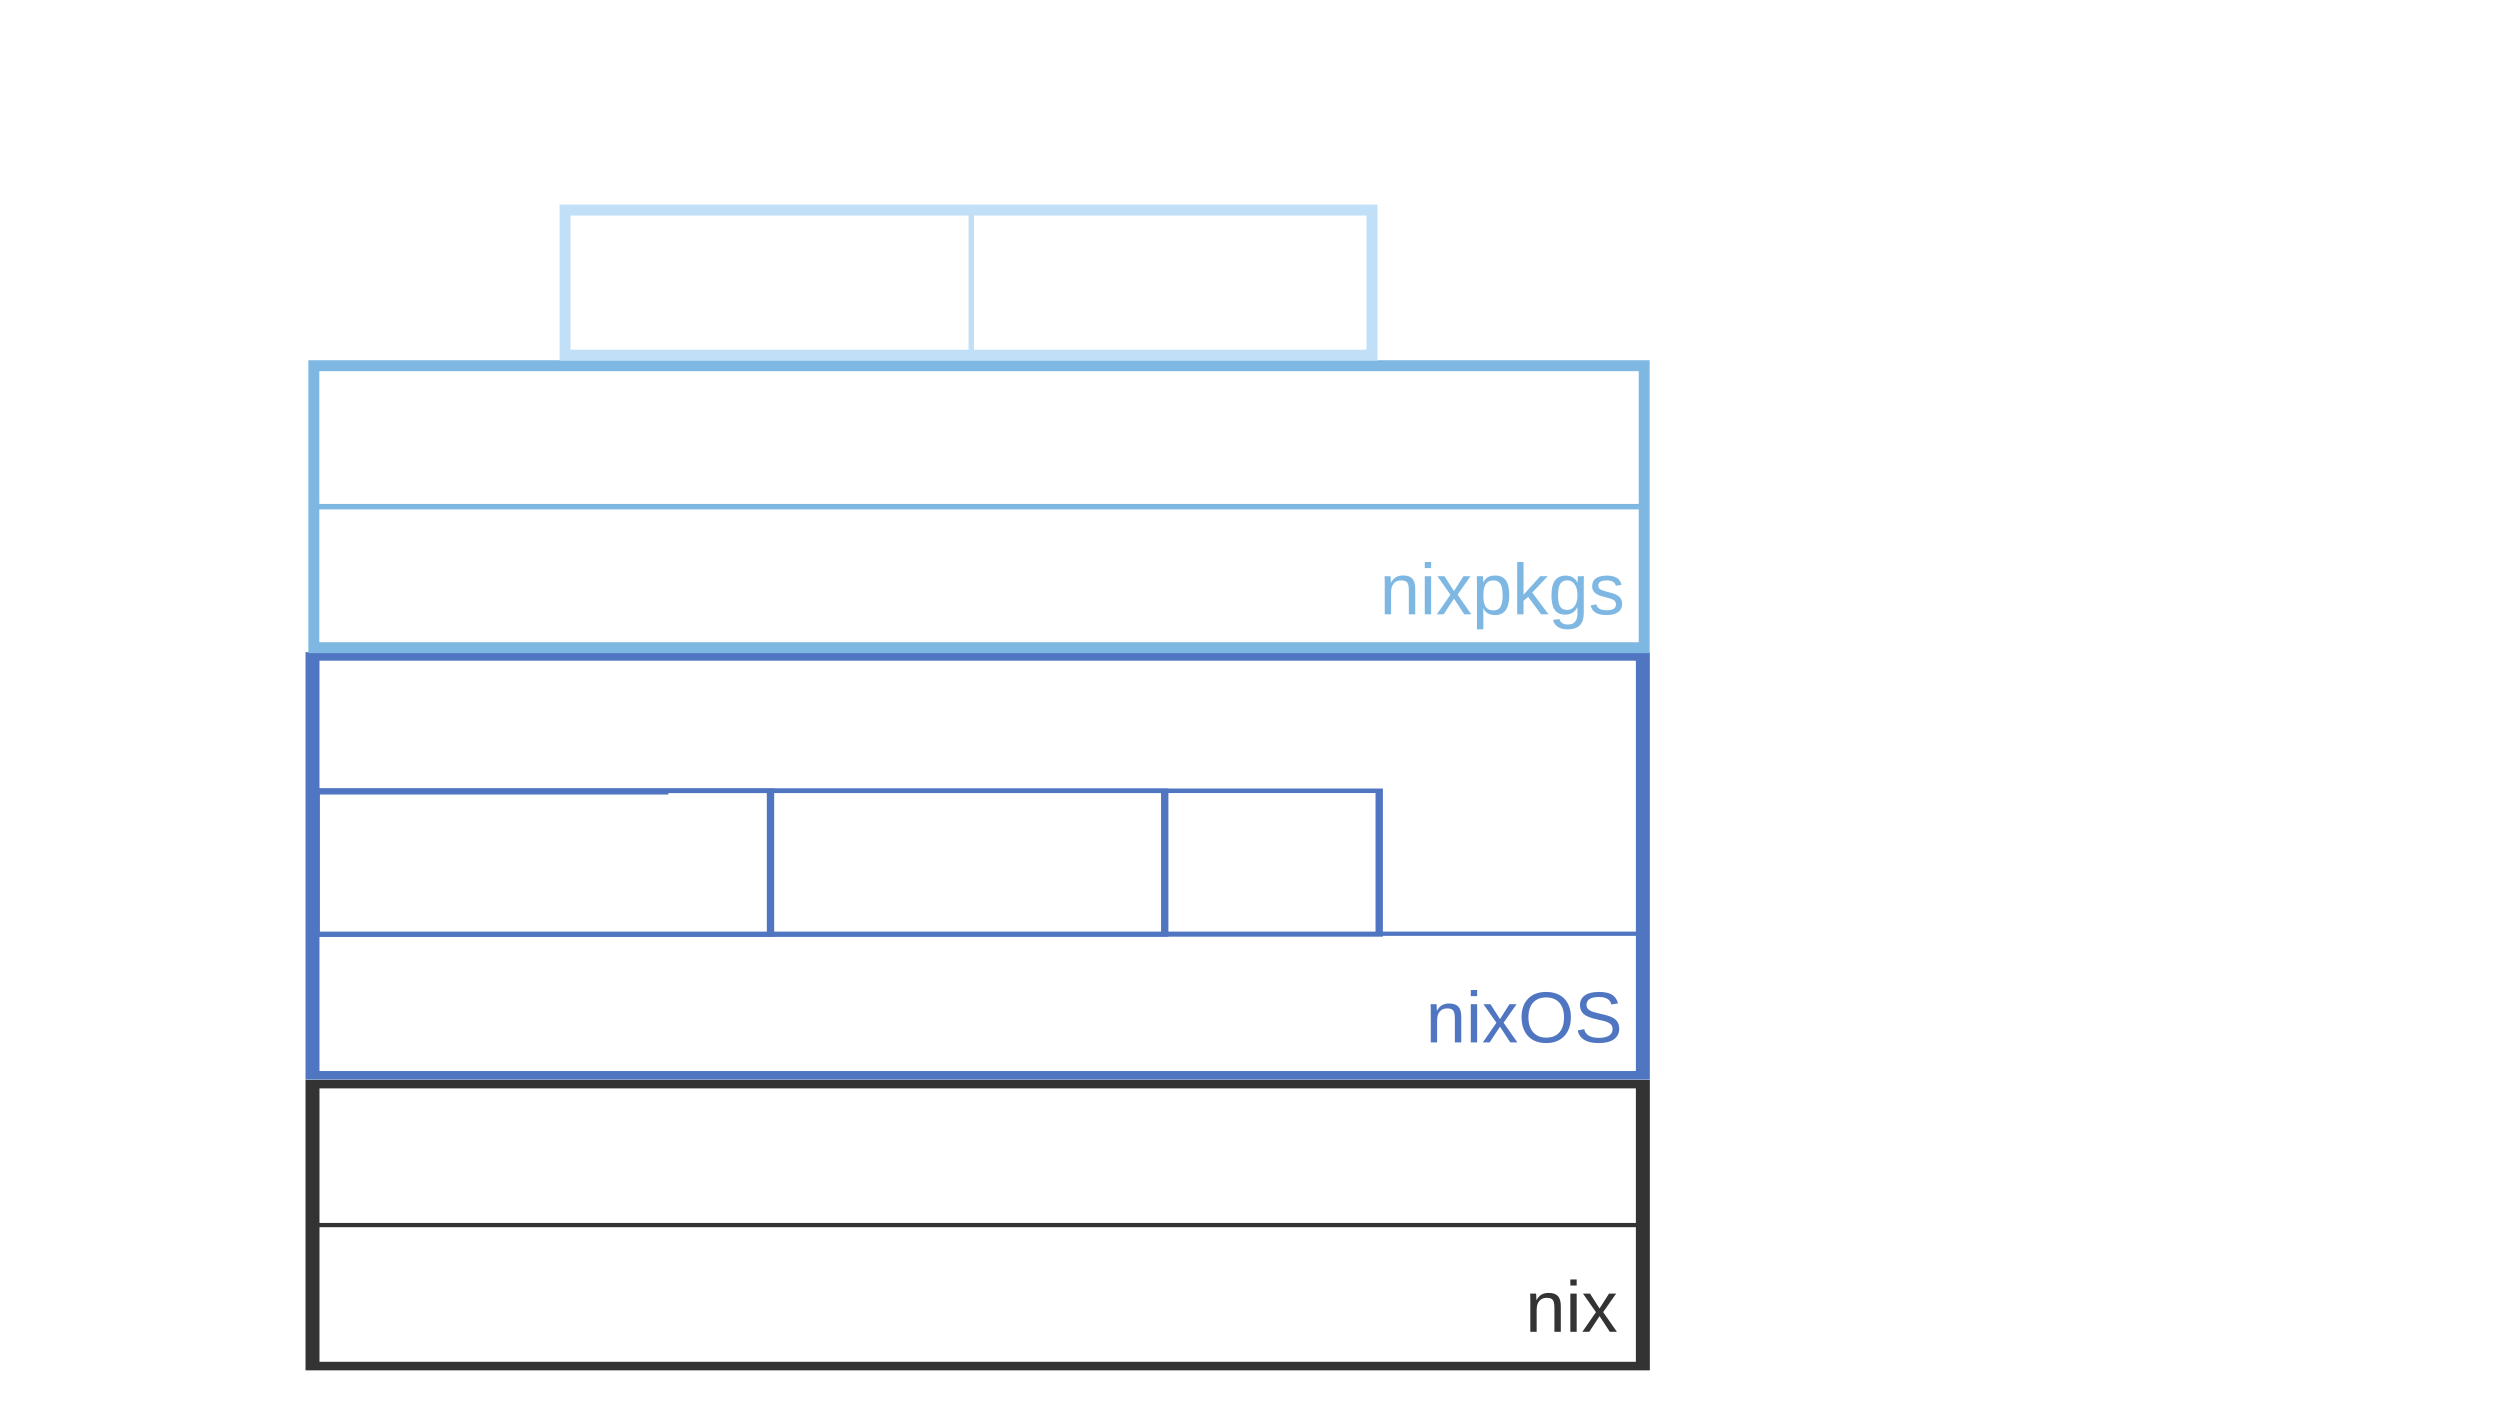
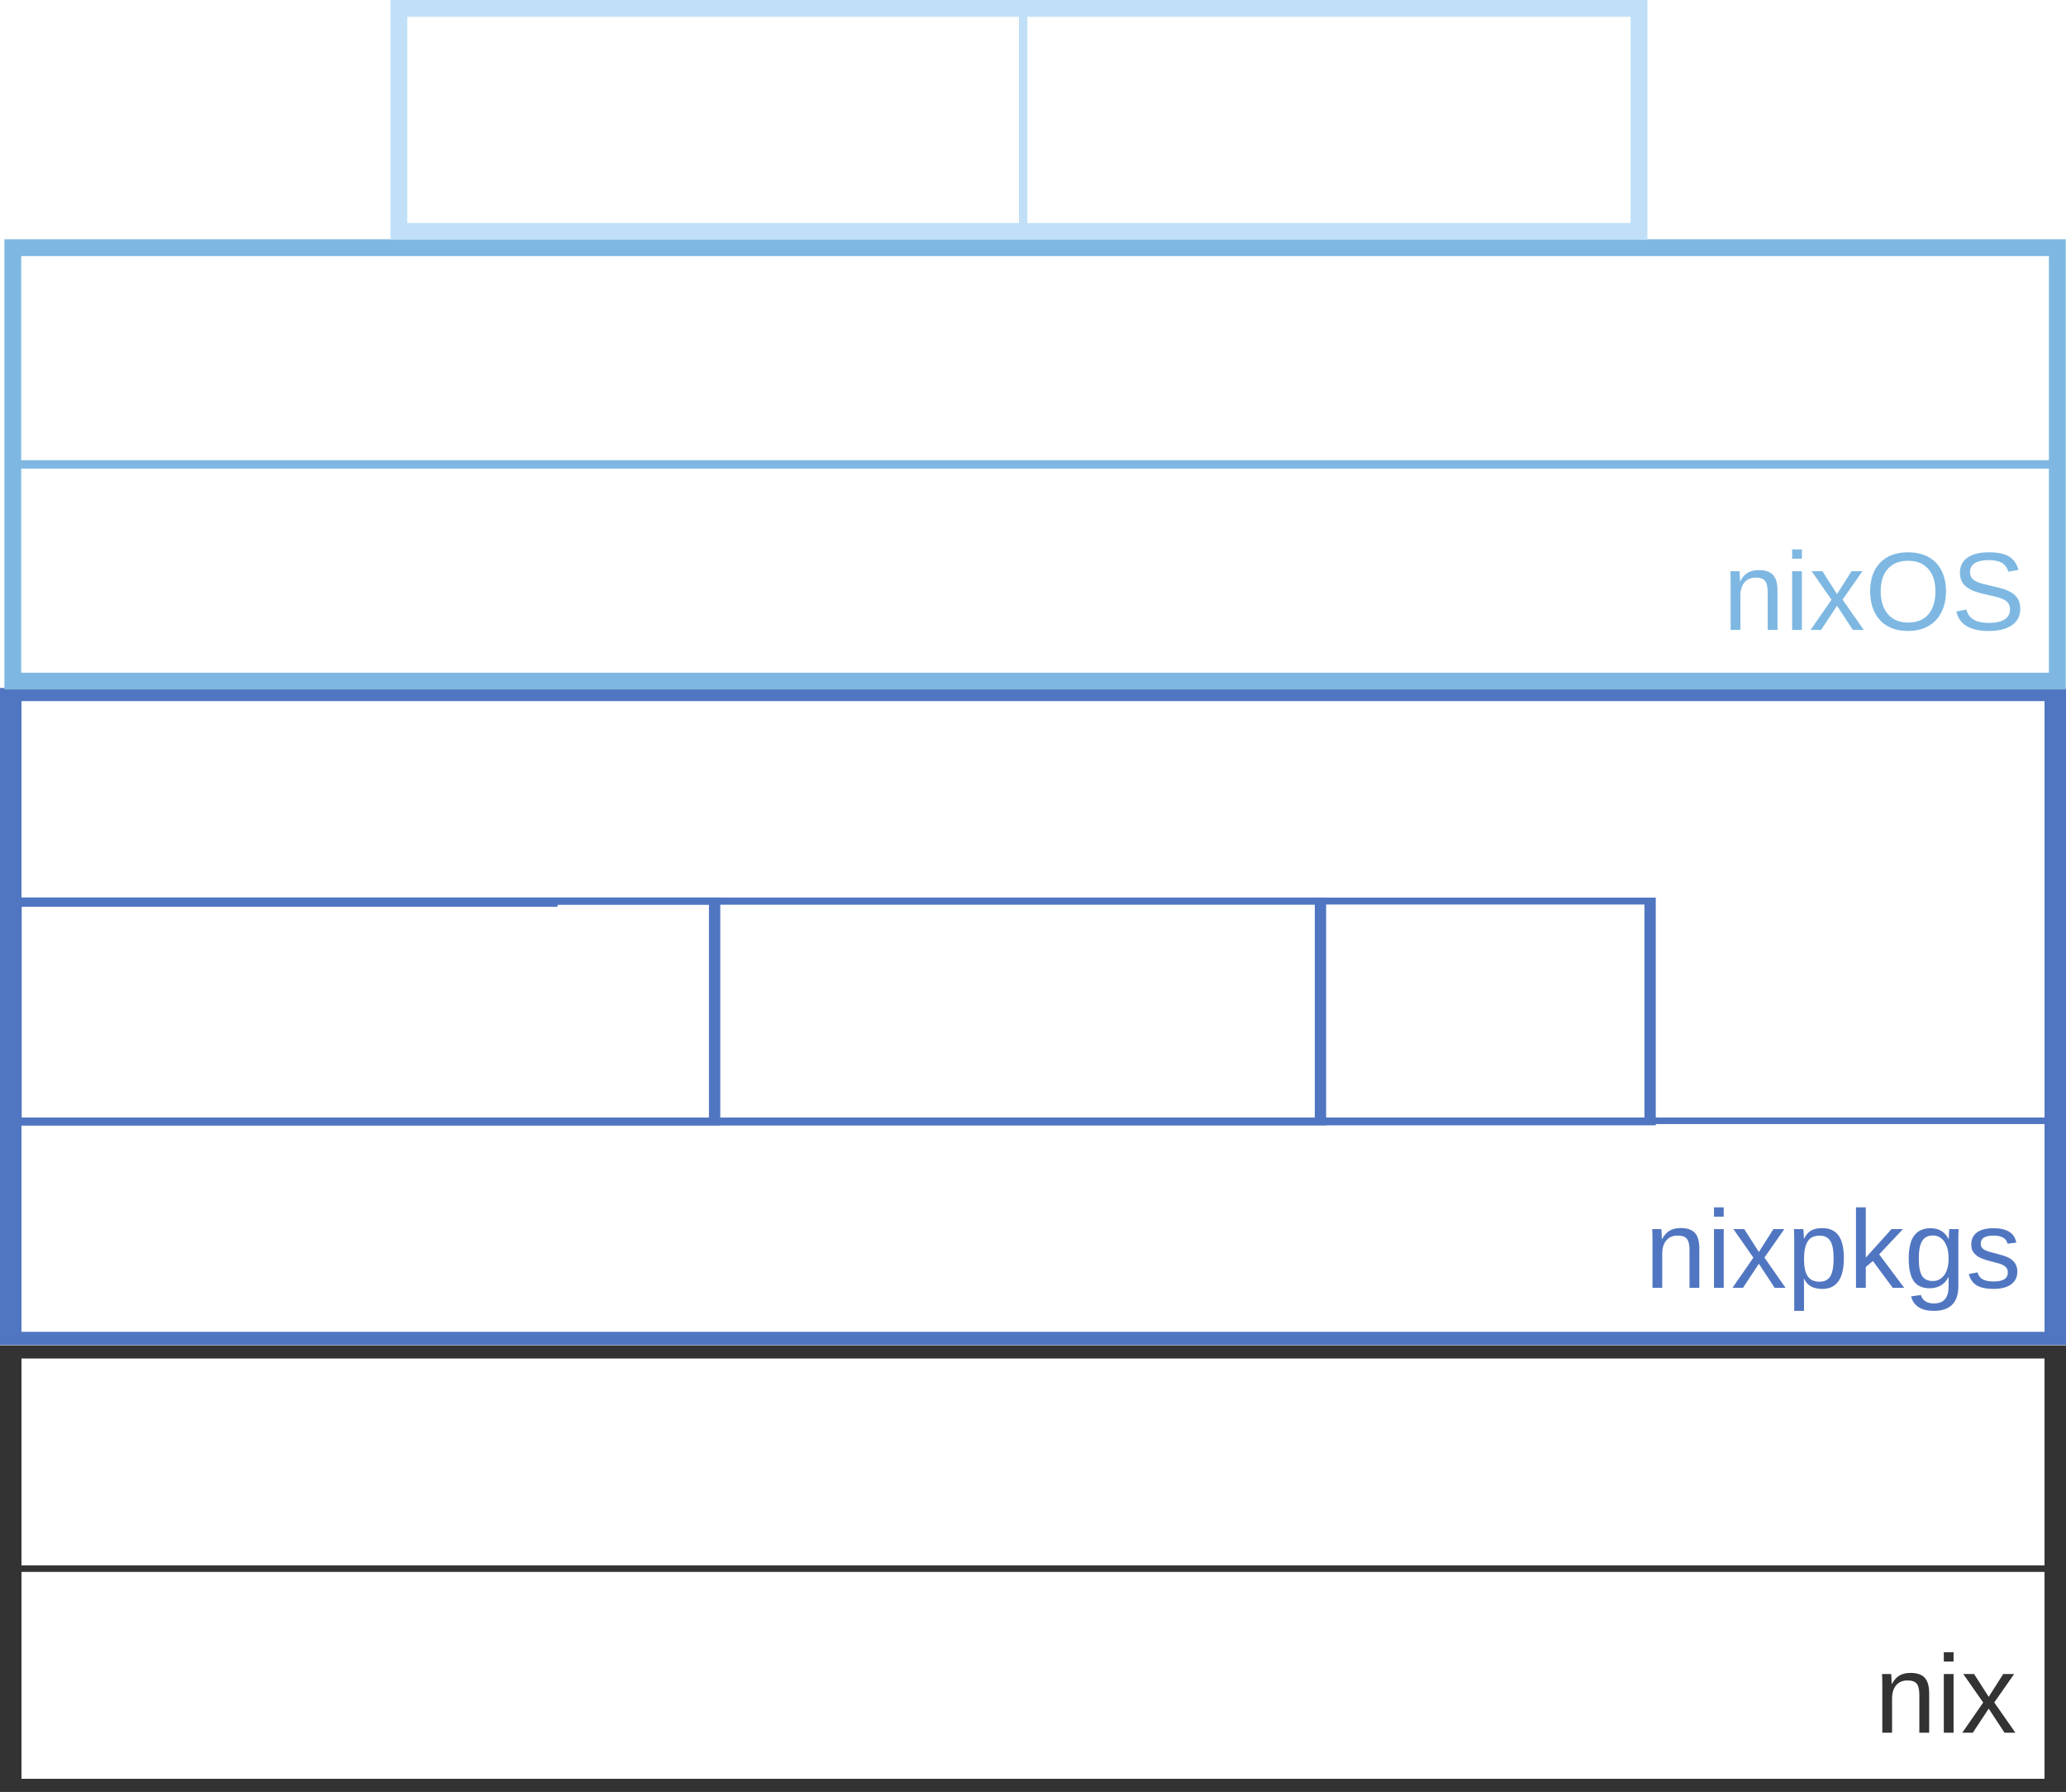
- <svg xmlns="http://www.w3.org/2000/svg" width="1600" height="900" viewBox="0 0 1600 900" id="svg2" version="1.1">
+ <svg xmlns="http://www.w3.org/2000/svg" width="242.815mm" height="210.563mm" viewBox="0 0 860.368 746.089" id="svg2" version="1.1">
  <defs id="defs4" />
-   <g id="layer1" transform="translate(0,-152.3622)">
+   <g id="layer1" transform="translate(-195.5306,-283.2994)">
    <g id="g4198">
      <g transform="matrix(1,0,0,0.6132343,0,397.0722)" id="g4167">
        <rect style="color:#000000;clip-rule:nonzero;display:inline;overflow:visible;visibility:visible;opacity:1;isolation:auto;mix-blend-mode:normal;color-interpolation:sRGB;color-interpolation-filters:linearRGB;solid-color:#000000;solid-opacity:1;fill:#777777;fill-opacity:0;fill-rule:evenodd;stroke:#333333;stroke-width:8.939;stroke-linecap:butt;stroke-linejoin:miter;stroke-miterlimit:4;stroke-dasharray:none;stroke-dashoffset:0;stroke-opacity:1;color-rendering:auto;image-rendering:auto;shape-rendering:auto;text-rendering:auto;enable-background:accumulate" id="rect4140" width="851.429" height="294.286" x="200" y="732.362" />
        <path style="fill:none;fill-rule:evenodd;stroke:#333333;stroke-width:4.469;stroke-linecap:butt;stroke-linejoin:miter;stroke-miterlimit:4;stroke-dasharray:none;stroke-opacity:1" d="m 1051.429,879.505 c -851.429,0 -851.429,0 -851.429,0" id="path4165" />
      </g>
-       <flowRoot transform="translate(0,152.3622)" style="font-style:normal;font-weight:900;font-size:50px;line-height:153%;font-family:'Arial Black';letter-spacing:0px;word-spacing:0px;fill:#333333;fill-opacity:1;stroke:none;stroke-width:1px;stroke-linecap:butt;stroke-linejoin:miter;stroke-opacity:1;text-anchor:middle;text-align:center;-inkscape-font-specification:'Arial Black, Heavy';font-stretch:normal;font-variant:normal;" id="flowRoot4182" xml:space="preserve">
+       <flowRoot transform="translate(0,152.3622)" style="font-style:normal;font-variant:normal;font-weight:900;font-stretch:normal;font-size:50px;line-height:153%;font-family:'Arial Black';-inkscape-font-specification:'Arial Black, Heavy';text-align:center;letter-spacing:0px;word-spacing:0px;text-anchor:middle;fill:#333333;fill-opacity:1;stroke:none;stroke-width:1px;stroke-linecap:butt;stroke-linejoin:miter;stroke-opacity:1" id="flowRoot4182" xml:space="preserve">
        <flowRegion id="flowRegion4184">
-           <rect style="text-anchor:middle;text-align:center;font-size:50px;-inkscape-font-specification:'Arial Black, Heavy';font-family:'Arial Black';font-weight:900;font-style:normal;font-stretch:normal;font-variant:normal;line-height:153%;fill:#333333;fill-opacity:1;" y="784.053" x="200" height="85.643" width="851.429" id="rect4186" />
+           <rect style="font-style:normal;font-variant:normal;font-weight:900;font-stretch:normal;font-size:50px;line-height:153%;font-family:'Arial Black';-inkscape-font-specification:'Arial Black, Heavy';text-align:center;text-anchor:middle;fill:#333333;fill-opacity:1" y="784.053" x="200" height="85.643" width="851.429" id="rect4186" />
        </flowRegion>
        <flowPara id="flowPara4188">Nix</flowPara>
      </flowRoot>
-       <flowRoot transform="translate(0,152.3622)" style="font-style:normal;font-weight:normal;font-size:50px;line-height:169%;font-family:Arial;text-align:center;letter-spacing:0px;word-spacing:0px;text-anchor:middle;fill:#333333;fill-opacity:1;stroke:none;stroke-width:1px;stroke-linecap:butt;stroke-linejoin:miter;stroke-opacity:1;-inkscape-font-specification:Arial;font-stretch:normal;font-variant:normal;" id="flowRoot4190" xml:space="preserve">
+       <flowRoot transform="translate(0,152.3622)" style="font-style:normal;font-variant:normal;font-weight:normal;font-stretch:normal;font-size:50px;line-height:169%;font-family:Arial;-inkscape-font-specification:Arial;text-align:center;letter-spacing:0px;word-spacing:0px;text-anchor:middle;fill:#333333;fill-opacity:1;stroke:none;stroke-width:1px;stroke-linecap:butt;stroke-linejoin:miter;stroke-opacity:1" id="flowRoot4190" xml:space="preserve">
        <flowRegion id="flowRegion4192">
-           <rect style="text-align:center;text-anchor:middle;-inkscape-font-specification:Arial;font-family:Arial;font-weight:normal;font-style:normal;font-stretch:normal;font-variant:normal;font-size:50px;line-height:169%;fill:#333333;fill-opacity:1;" y="687.868" x="200" height="96.185" width="851.429" id="rect4194" />
+           <rect style="font-style:normal;font-variant:normal;font-weight:normal;font-stretch:normal;font-size:50px;line-height:169%;font-family:Arial;-inkscape-font-specification:Arial;text-align:center;text-anchor:middle;fill:#333333;fill-opacity:1" y="687.868" x="200" height="96.185" width="851.429" id="rect4194" />
        </flowRegion>
        <flowPara id="flowPara4196">Nix Expressions</flowPara>
      </flowRoot>
    </g>
    <g style="stroke:#5176c1;stroke-opacity:1" id="g4167-1" transform="matrix(1,0,0,0.6132343,0,210.6061)">
      <rect y="590.097" x="200" height="437.152" width="851.429" id="rect4140-0" style="color:#000000;clip-rule:nonzero;display:inline;overflow:visible;visibility:visible;opacity:1;isolation:auto;mix-blend-mode:normal;color-interpolation:sRGB;color-interpolation-filters:linearRGB;solid-color:#000000;solid-opacity:1;fill:#777777;fill-opacity:0;fill-rule:evenodd;stroke:#5176c1;stroke-width:8.939;stroke-linecap:butt;stroke-linejoin:miter;stroke-miterlimit:4;stroke-dasharray:none;stroke-dashoffset:0;stroke-opacity:1;color-rendering:auto;image-rendering:auto;shape-rendering:auto;text-rendering:auto;enable-background:accumulate" />
      <path id="path4165-3" d="m 1051.429,879.505 c -851.429,0 -851.429,0 -851.429,0" style="fill:none;fill-rule:evenodd;stroke:#5176c1;stroke-width:4.469;stroke-linecap:butt;stroke-linejoin:miter;stroke-miterlimit:4;stroke-dasharray:none;stroke-opacity:1" />
      <path id="path4165-3-1" d="m 427.735,731.968 c -227.154,0 -227.154,0 -227.154,0" style="fill:none;fill-rule:evenodd;stroke:#5176c1;stroke-width:4.469;stroke-linecap:butt;stroke-linejoin:miter;stroke-miterlimit:4;stroke-dasharray:none;stroke-opacity:1" />
      <rect y="730.32" x="202.204" height="149.9" width="680.496" id="rect4295" style="color:#000000;clip-rule:nonzero;display:inline;overflow:visible;visibility:visible;opacity:1;isolation:auto;mix-blend-mode:normal;color-interpolation:sRGB;color-interpolation-filters:linearRGB;solid-color:#000000;solid-opacity:1;fill:none;fill-opacity:1;fill-rule:evenodd;stroke:#5176c1;stroke-width:4.725;stroke-linecap:butt;stroke-linejoin:miter;stroke-miterlimit:4;stroke-dasharray:none;stroke-dashoffset:0;stroke-opacity:1;color-rendering:auto;image-rendering:auto;shape-rendering:auto;text-rendering:auto;enable-background:accumulate" />
      <rect y="730.32" x="202.101" height="149.9" width="543.322" id="rect4295-5" style="color:#000000;clip-rule:nonzero;display:inline;overflow:visible;visibility:visible;opacity:1;isolation:auto;mix-blend-mode:normal;color-interpolation:sRGB;color-interpolation-filters:linearRGB;solid-color:#000000;solid-opacity:1;fill:none;fill-opacity:1;fill-rule:evenodd;stroke:#5176c1;stroke-width:4.725;stroke-linecap:butt;stroke-linejoin:miter;stroke-miterlimit:4;stroke-dasharray:none;stroke-dashoffset:0;stroke-opacity:1;color-rendering:auto;image-rendering:auto;shape-rendering:auto;text-rendering:auto;enable-background:accumulate" />
      <rect y="730.32" x="201.863" height="149.9" width="291.258" id="rect4295-5-4" style="color:#000000;clip-rule:nonzero;display:inline;overflow:visible;visibility:visible;opacity:1;isolation:auto;mix-blend-mode:normal;color-interpolation:sRGB;color-interpolation-filters:linearRGB;solid-color:#000000;solid-opacity:1;fill:none;fill-opacity:1;fill-rule:evenodd;stroke:#5176c1;stroke-width:4.725;stroke-linecap:butt;stroke-linejoin:miter;stroke-miterlimit:4;stroke-dasharray:none;stroke-dashoffset:0;stroke-opacity:1;color-rendering:auto;image-rendering:auto;shape-rendering:auto;text-rendering:auto;enable-background:accumulate" />
    </g>
    <flowRoot xml:space="preserve" id="flowRoot4182-0" style="font-style:normal;font-variant:normal;font-weight:900;font-stretch:normal;font-size:50px;line-height:153%;font-family:'Arial Black';-inkscape-font-specification:'Arial Black, Heavy';text-align:center;letter-spacing:0px;word-spacing:0px;text-anchor:middle;fill:#333333;fill-opacity:1;stroke:none;stroke-width:1px;stroke-linecap:butt;stroke-linejoin:miter;stroke-opacity:1" transform="translate(0,-34.10389)">
      <flowRegion id="flowRegion4184-4">
        <rect id="rect4186-4" width="851.429" height="85.643" x="200" y="784.053" style="font-style:normal;font-variant:normal;font-weight:900;font-stretch:normal;font-size:50px;line-height:153%;font-family:'Arial Black';-inkscape-font-specification:'Arial Black, Heavy';text-align:center;text-anchor:middle;fill:#333333;fill-opacity:1" />
      </flowRegion>
      <flowPara id="flowPara4188-4">stdenv</flowPara>
      <flowPara id="flowPara4263" />
    </flowRoot>
    <flowRoot xml:space="preserve" id="flowRoot4190-4" style="font-style:normal;font-variant:normal;font-weight:normal;font-stretch:normal;font-size:50px;line-height:169%;font-family:Arial;-inkscape-font-specification:Arial;text-align:center;letter-spacing:0px;word-spacing:0px;text-anchor:middle;fill:#333333;fill-opacity:1;stroke:none;stroke-width:1px;stroke-linecap:butt;stroke-linejoin:miter;stroke-opacity:1" transform="translate(-276.7615,-23.01252)">
      <flowRegion id="flowRegion4192-7">
        <rect id="rect4194-6" width="851.429" height="96.185" x="200" y="687.868" style="font-style:normal;font-variant:normal;font-weight:normal;font-stretch:normal;font-size:50px;line-height:169%;font-family:Arial;-inkscape-font-specification:Arial;text-align:center;text-anchor:middle;fill:#333333;fill-opacity:1" />
      </flowRegion>
      <flowPara style="font-size:37.5px" id="flowPara4196-3">HaskellPkgs</flowPara>
    </flowRoot>
    <flowRoot xml:space="preserve" id="flowRoot4190-4-1" style="font-style:normal;font-variant:normal;font-weight:normal;font-stretch:normal;font-size:50px;line-height:169%;font-family:Arial;-inkscape-font-specification:Arial;text-align:center;letter-spacing:0px;word-spacing:0px;text-anchor:middle;fill:#333333;fill-opacity:1;stroke:none;stroke-width:1px;stroke-linecap:butt;stroke-linejoin:miter;stroke-opacity:1" transform="translate(-3.207636,-22.3231)">
      <flowRegion id="flowRegion4192-7-8">
        <rect id="rect4194-6-5" width="851.429" height="96.185" x="200" y="687.868" style="font-style:normal;font-variant:normal;font-weight:normal;font-stretch:normal;font-size:50px;line-height:169%;font-family:Arial;-inkscape-font-specification:Arial;text-align:center;text-anchor:middle;fill:#333333;fill-opacity:1" />
      </flowRegion>
      <flowPara style="font-size:37.5px" id="flowPara4196-3-9">PythonPkgs</flowPara>
    </flowRoot>
    <flowRoot xml:space="preserve" id="flowRoot4190-4-7" style="font-style:normal;font-variant:normal;font-weight:normal;font-stretch:normal;font-size:50px;line-height:169%;font-family:Arial;-inkscape-font-specification:Arial;text-align:center;letter-spacing:0px;word-spacing:0px;text-anchor:middle;fill:#333333;fill-opacity:1;stroke:none;stroke-width:1px;stroke-linecap:butt;stroke-linejoin:miter;stroke-opacity:1" transform="translate(189.6097,-32.01852)">
      <flowRegion id="flowRegion4192-7-5">
        <rect id="rect4194-6-3" width="851.429" height="96.185" x="200" y="687.868" style="font-style:normal;font-variant:normal;font-weight:normal;font-stretch:normal;font-size:50px;line-height:169%;font-family:Arial;-inkscape-font-specification:Arial;text-align:center;text-anchor:middle;fill:#333333;fill-opacity:1" />
      </flowRegion>
      <flowPara id="flowPara4405" style="font-size:50px">…</flowPara>
    </flowRoot>
    <text id="text4409" y="616.362" x="482.857" style="font-style:normal;font-weight:normal;font-size:40px;line-height:125%;font-family:sans-serif;letter-spacing:0px;word-spacing:0px;fill:#000000;fill-opacity:1;stroke:none;stroke-width:1px;stroke-linecap:butt;stroke-linejoin:miter;stroke-opacity:1" xml:space="preserve">
      <tspan y="616.362" x="482.857" id="tspan4411" />
    </text>
    <flowRoot xml:space="preserve" id="flowRoot4190-4-6" style="font-style:normal;font-variant:normal;font-weight:normal;font-stretch:normal;font-size:50px;line-height:169%;font-family:Arial;-inkscape-font-specification:Arial;text-align:center;letter-spacing:0px;word-spacing:0px;text-anchor:middle;fill:#333333;fill-opacity:1;stroke:none;stroke-width:1px;stroke-linecap:butt;stroke-linejoin:miter;stroke-opacity:1" transform="translate(241.5079,-109.922)">
      <flowRegion id="flowRegion4192-7-4">
        <rect id="rect4194-6-33" width="851.429" height="96.185" x="200" y="687.868" style="font-style:normal;font-variant:normal;font-weight:normal;font-stretch:normal;font-size:50px;line-height:169%;font-family:Arial;-inkscape-font-specification:Arial;text-align:center;text-anchor:middle;fill:#333333;fill-opacity:1" />
      </flowRegion>
      <flowPara style="font-size:37.5px" id="flowPara4196-3-3">Programs</flowPara>
    </flowRoot>
    <rect style="color:#000000;clip-rule:nonzero;display:inline;overflow:visible;visibility:visible;opacity:1;isolation:auto;mix-blend-mode:normal;color-interpolation:sRGB;color-interpolation-filters:linearRGB;solid-color:#000000;solid-opacity:1;fill:#777777;fill-opacity:0;fill-rule:evenodd;stroke:#7eb8e2;stroke-width:7;stroke-linecap:butt;stroke-linejoin:miter;stroke-miterlimit:4;stroke-dasharray:none;stroke-dashoffset:0;stroke-opacity:1;color-rendering:auto;image-rendering:auto;shape-rendering:auto;text-rendering:auto;enable-background:accumulate" id="rect4140-4" width="851.429" height="180.466" x="200.857" y="386.415" />
    <path style="fill:none;fill-rule:evenodd;stroke:#7eb8e2;stroke-width:3.5;stroke-linecap:butt;stroke-linejoin:miter;stroke-miterlimit:4;stroke-dasharray:none;stroke-opacity:1" d="m 1052.286,476.648 c -851.429,0 -851.429,0 -851.429,0" id="path4165-8" />
    <g id="g4664" transform="translate(162,0)">
      <g id="g4653">
        <flowRoot xml:space="preserve" id="flowRoot4190-4-9" style="font-style:normal;font-variant:normal;font-weight:normal;font-stretch:normal;font-size:50px;line-height:169%;font-family:Arial;-inkscape-font-specification:Arial;text-align:center;letter-spacing:0px;word-spacing:0px;text-anchor:middle;fill:#333333;fill-opacity:1;stroke:none;stroke-width:1px;stroke-linecap:butt;stroke-linejoin:miter;stroke-opacity:1" transform="translate(38.18831,-393.1303)">
          <flowRegion id="flowRegion4192-7-2">
            <rect id="rect4194-6-54" width="186.748" height="75.982" x="200" y="687.868" style="font-style:normal;font-variant:normal;font-weight:normal;font-stretch:normal;font-size:50px;line-height:169%;font-family:Arial;-inkscape-font-specification:Arial;text-align:center;text-anchor:middle;fill:#333333;fill-opacity:1" />
          </flowRegion>
          <flowPara style="font-size:37.5px" id="flowPara4196-3-0">NixOps</flowPara>
        </flowRoot>
        <flowRoot xml:space="preserve" id="flowRoot4190-4-9-5" style="font-style:normal;font-variant:normal;font-weight:normal;font-stretch:normal;font-size:50px;line-height:169%;font-family:Arial;-inkscape-font-specification:Arial;text-align:center;letter-spacing:0px;word-spacing:0px;text-anchor:middle;fill:#333333;fill-opacity:1;stroke:none;stroke-width:1px;stroke-linecap:butt;stroke-linejoin:miter;stroke-opacity:1" transform="translate(286.1883,-393.1303)">
          <flowRegion id="flowRegion4192-7-2-9">
            <rect id="rect4194-6-54-4" width="186.748" height="75.982" x="200" y="687.868" style="font-style:normal;font-variant:normal;font-weight:normal;font-stretch:normal;font-size:50px;line-height:169%;font-family:Arial;-inkscape-font-specification:Arial;text-align:center;text-anchor:middle;fill:#333333;fill-opacity:1" />
          </flowRegion>
          <flowPara style="font-size:37.5px" id="flowPara4196-3-0-6">disnix</flowPara>
        </flowRoot>
        <rect style="color:#000000;clip-rule:nonzero;display:inline;overflow:visible;visibility:visible;opacity:1;isolation:auto;mix-blend-mode:normal;color-interpolation:sRGB;color-interpolation-filters:linearRGB;solid-color:#000000;solid-opacity:1;fill:#777777;fill-opacity:0;fill-rule:evenodd;stroke:#c1e0f7;stroke-width:7;stroke-linecap:butt;stroke-linejoin:miter;stroke-miterlimit:4;stroke-dasharray:none;stroke-dashoffset:0;stroke-opacity:1;color-rendering:auto;image-rendering:auto;shape-rendering:auto;text-rendering:auto;enable-background:accumulate" id="rect4140-4-3" width="516.445" height="92.856" x="199.635" y="286.799" />
      </g>
      <path id="path4534" d="m 459.619,285.656 0,91.924" style="fill:none;fill-rule:evenodd;stroke:#c1e0f7;stroke-width:3.5;stroke-linecap:butt;stroke-linejoin:miter;stroke-miterlimit:4;stroke-dasharray:none;stroke-opacity:1" />
    </g>
    <flowRoot xml:space="preserve" id="flowRoot4182-8" style="font-style:normal;font-variant:normal;font-weight:900;font-stretch:normal;font-size:50px;line-height:153%;font-family:'Arial Black';-inkscape-font-specification:'Arial Black, Heavy';text-align:center;letter-spacing:0px;word-spacing:0px;text-anchor:middle;fill:#333333;fill-opacity:1;stroke:none;stroke-width:1px;stroke-linecap:butt;stroke-linejoin:miter;stroke-opacity:1" transform="translate(0.8571,-307.4047)">
      <flowRegion id="flowRegion4184-8">
        <rect id="rect4186-9" width="851.429" height="85.643" x="200" y="784.053" style="font-style:normal;font-variant:normal;font-weight:900;font-stretch:normal;font-size:50px;line-height:153%;font-family:'Arial Black';-inkscape-font-specification:'Arial Black, Heavy';text-align:center;text-anchor:middle;fill:#333333;fill-opacity:1" />
      </flowRegion>
      <flowPara id="flowPara4188-7">Modules</flowPara>
    </flowRoot>
    <flowRoot xml:space="preserve" id="flowRoot4190-7" style="font-style:normal;font-variant:normal;font-weight:normal;font-stretch:normal;font-size:50px;line-height:169%;font-family:Arial;-inkscape-font-specification:Arial;text-align:center;letter-spacing:0px;word-spacing:0px;text-anchor:middle;fill:#333333;fill-opacity:1;stroke:none;stroke-width:1px;stroke-linecap:butt;stroke-linejoin:miter;stroke-opacity:1" transform="translate(0.8571,-307.4047)">
      <flowRegion id="flowRegion4192-6">
        <rect id="rect4194-4" width="851.429" height="96.185" x="200" y="687.868" style="font-style:normal;font-variant:normal;font-weight:normal;font-stretch:normal;font-size:50px;line-height:169%;font-family:Arial;-inkscape-font-specification:Arial;text-align:center;text-anchor:middle;fill:#333333;fill-opacity:1" />
      </flowRegion>
      <flowPara id="flowPara4196-30">Services</flowPara>
    </flowRoot>
    <text xml:space="preserve" style="font-style:normal;font-variant:normal;font-weight:normal;font-stretch:normal;font-size:46.25px;line-height:125%;font-family:arial;-inkscape-font-specification:arial;letter-spacing:0px;word-spacing:0px;fill:#333333;fill-opacity:1;stroke:none;stroke-width:1px;stroke-linecap:butt;stroke-linejoin:miter;stroke-opacity:1" x="976.199" y="1004.721" id="text4289">
      <tspan id="tspan4291" x="976.199" y="1004.721">nix</tspan>
    </text>
-     <text xml:space="preserve" style="font-style:normal;font-variant:normal;font-weight:normal;font-stretch:normal;font-size:46.25px;line-height:125%;font-family:arial;-inkscape-font-specification:arial;letter-spacing:0px;word-spacing:0px;fill:#7eb8e2;fill-opacity:1;stroke:none;stroke-width:1px;stroke-linecap:butt;stroke-linejoin:miter;stroke-opacity:1" x="883.036" y="545.551" id="text4293">
-       <tspan id="tspan4295" x="883.036" y="545.551">nixpkgs</tspan>
+     <text xml:space="preserve" style="font-style:normal;font-variant:normal;font-weight:normal;font-stretch:normal;font-size:46.25px;line-height:125%;font-family:arial;-inkscape-font-specification:arial;letter-spacing:0px;word-spacing:0px;fill:#7eb8e2;fill-opacity:1;stroke:none;stroke-width:1px;stroke-linecap:butt;stroke-linejoin:miter;stroke-opacity:1" x="913.036" y="545.551" id="text4293">
+       <tspan id="tspan4295" x="913.036" y="545.551">nixOS</tspan>
    </text>
-     <text xml:space="preserve" style="font-style:normal;font-variant:normal;font-weight:normal;font-stretch:normal;font-size:46.25px;line-height:125%;font-family:arial;-inkscape-font-specification:arial;letter-spacing:0px;word-spacing:0px;fill:#5176c1;fill-opacity:1;stroke:none;stroke-width:1px;stroke-linecap:butt;stroke-linejoin:miter;stroke-opacity:1" x="912.487" y="819.49" id="text4297">
-       <tspan id="tspan4299" x="912.487" y="819.49">nixOS</tspan>
+     <text xml:space="preserve" style="font-style:normal;font-variant:normal;font-weight:normal;font-stretch:normal;font-size:46.25px;line-height:125%;font-family:arial;-inkscape-font-specification:arial;letter-spacing:0px;word-spacing:0px;fill:#5176c1;fill-opacity:1;stroke:none;stroke-width:1px;stroke-linecap:butt;stroke-linejoin:miter;stroke-opacity:1" x="880.487" y="819.49" id="text4297">
+       <tspan id="tspan4299" x="880.487" y="819.49">nixpkgs</tspan>
    </text>
-     <flowRoot xml:space="preserve" id="flowRoot4301" style="fill:black;stroke:none;stroke-opacity:1;stroke-width:1px;stroke-linejoin:miter;stroke-linecap:butt;fill-opacity:1;font-family:sans-serif;font-style:normal;font-weight:normal;font-size:40px;line-height:125%;letter-spacing:0px;word-spacing:0px">
+     <flowRoot xml:space="preserve" id="flowRoot4301" style="font-style:normal;font-weight:normal;font-size:40px;line-height:125%;font-family:sans-serif;letter-spacing:0px;word-spacing:0px;fill:#000000;fill-opacity:1;stroke:none;stroke-width:1px;stroke-linecap:butt;stroke-linejoin:miter;stroke-opacity:1" transform="translate(0,152.3622)">
      <flowRegion id="flowRegion4303">
        <rect id="rect4305" width="181.827" height="211.122" x="1154.604" y="234.309" />
      </flowRegion>
      <flowPara id="flowPara4307" />
    </flowRoot>
-     <flowRoot xml:space="preserve" id="flowRoot4311" style="fill:black;stroke:none;stroke-opacity:1;stroke-width:1px;stroke-linejoin:miter;stroke-linecap:butt;fill-opacity:1;font-family:sans-serif;font-style:normal;font-weight:normal;font-size:40px;line-height:125%;letter-spacing:0px;word-spacing:0px">
+     <flowRoot xml:space="preserve" id="flowRoot4311" style="font-style:normal;font-weight:normal;font-size:40px;line-height:125%;font-family:sans-serif;letter-spacing:0px;word-spacing:0px;fill:#000000;fill-opacity:1;stroke:none;stroke-width:1px;stroke-linecap:butt;stroke-linejoin:miter;stroke-opacity:1" transform="translate(0,152.3622)">
      <flowRegion id="flowRegion4313">
        <rect id="rect4315" width="77.143" height="695.714" x="1134.286" y="224.286" />
      </flowRegion>
      <flowPara id="flowPara4317" />
    </flowRoot>
  </g>
</svg>
